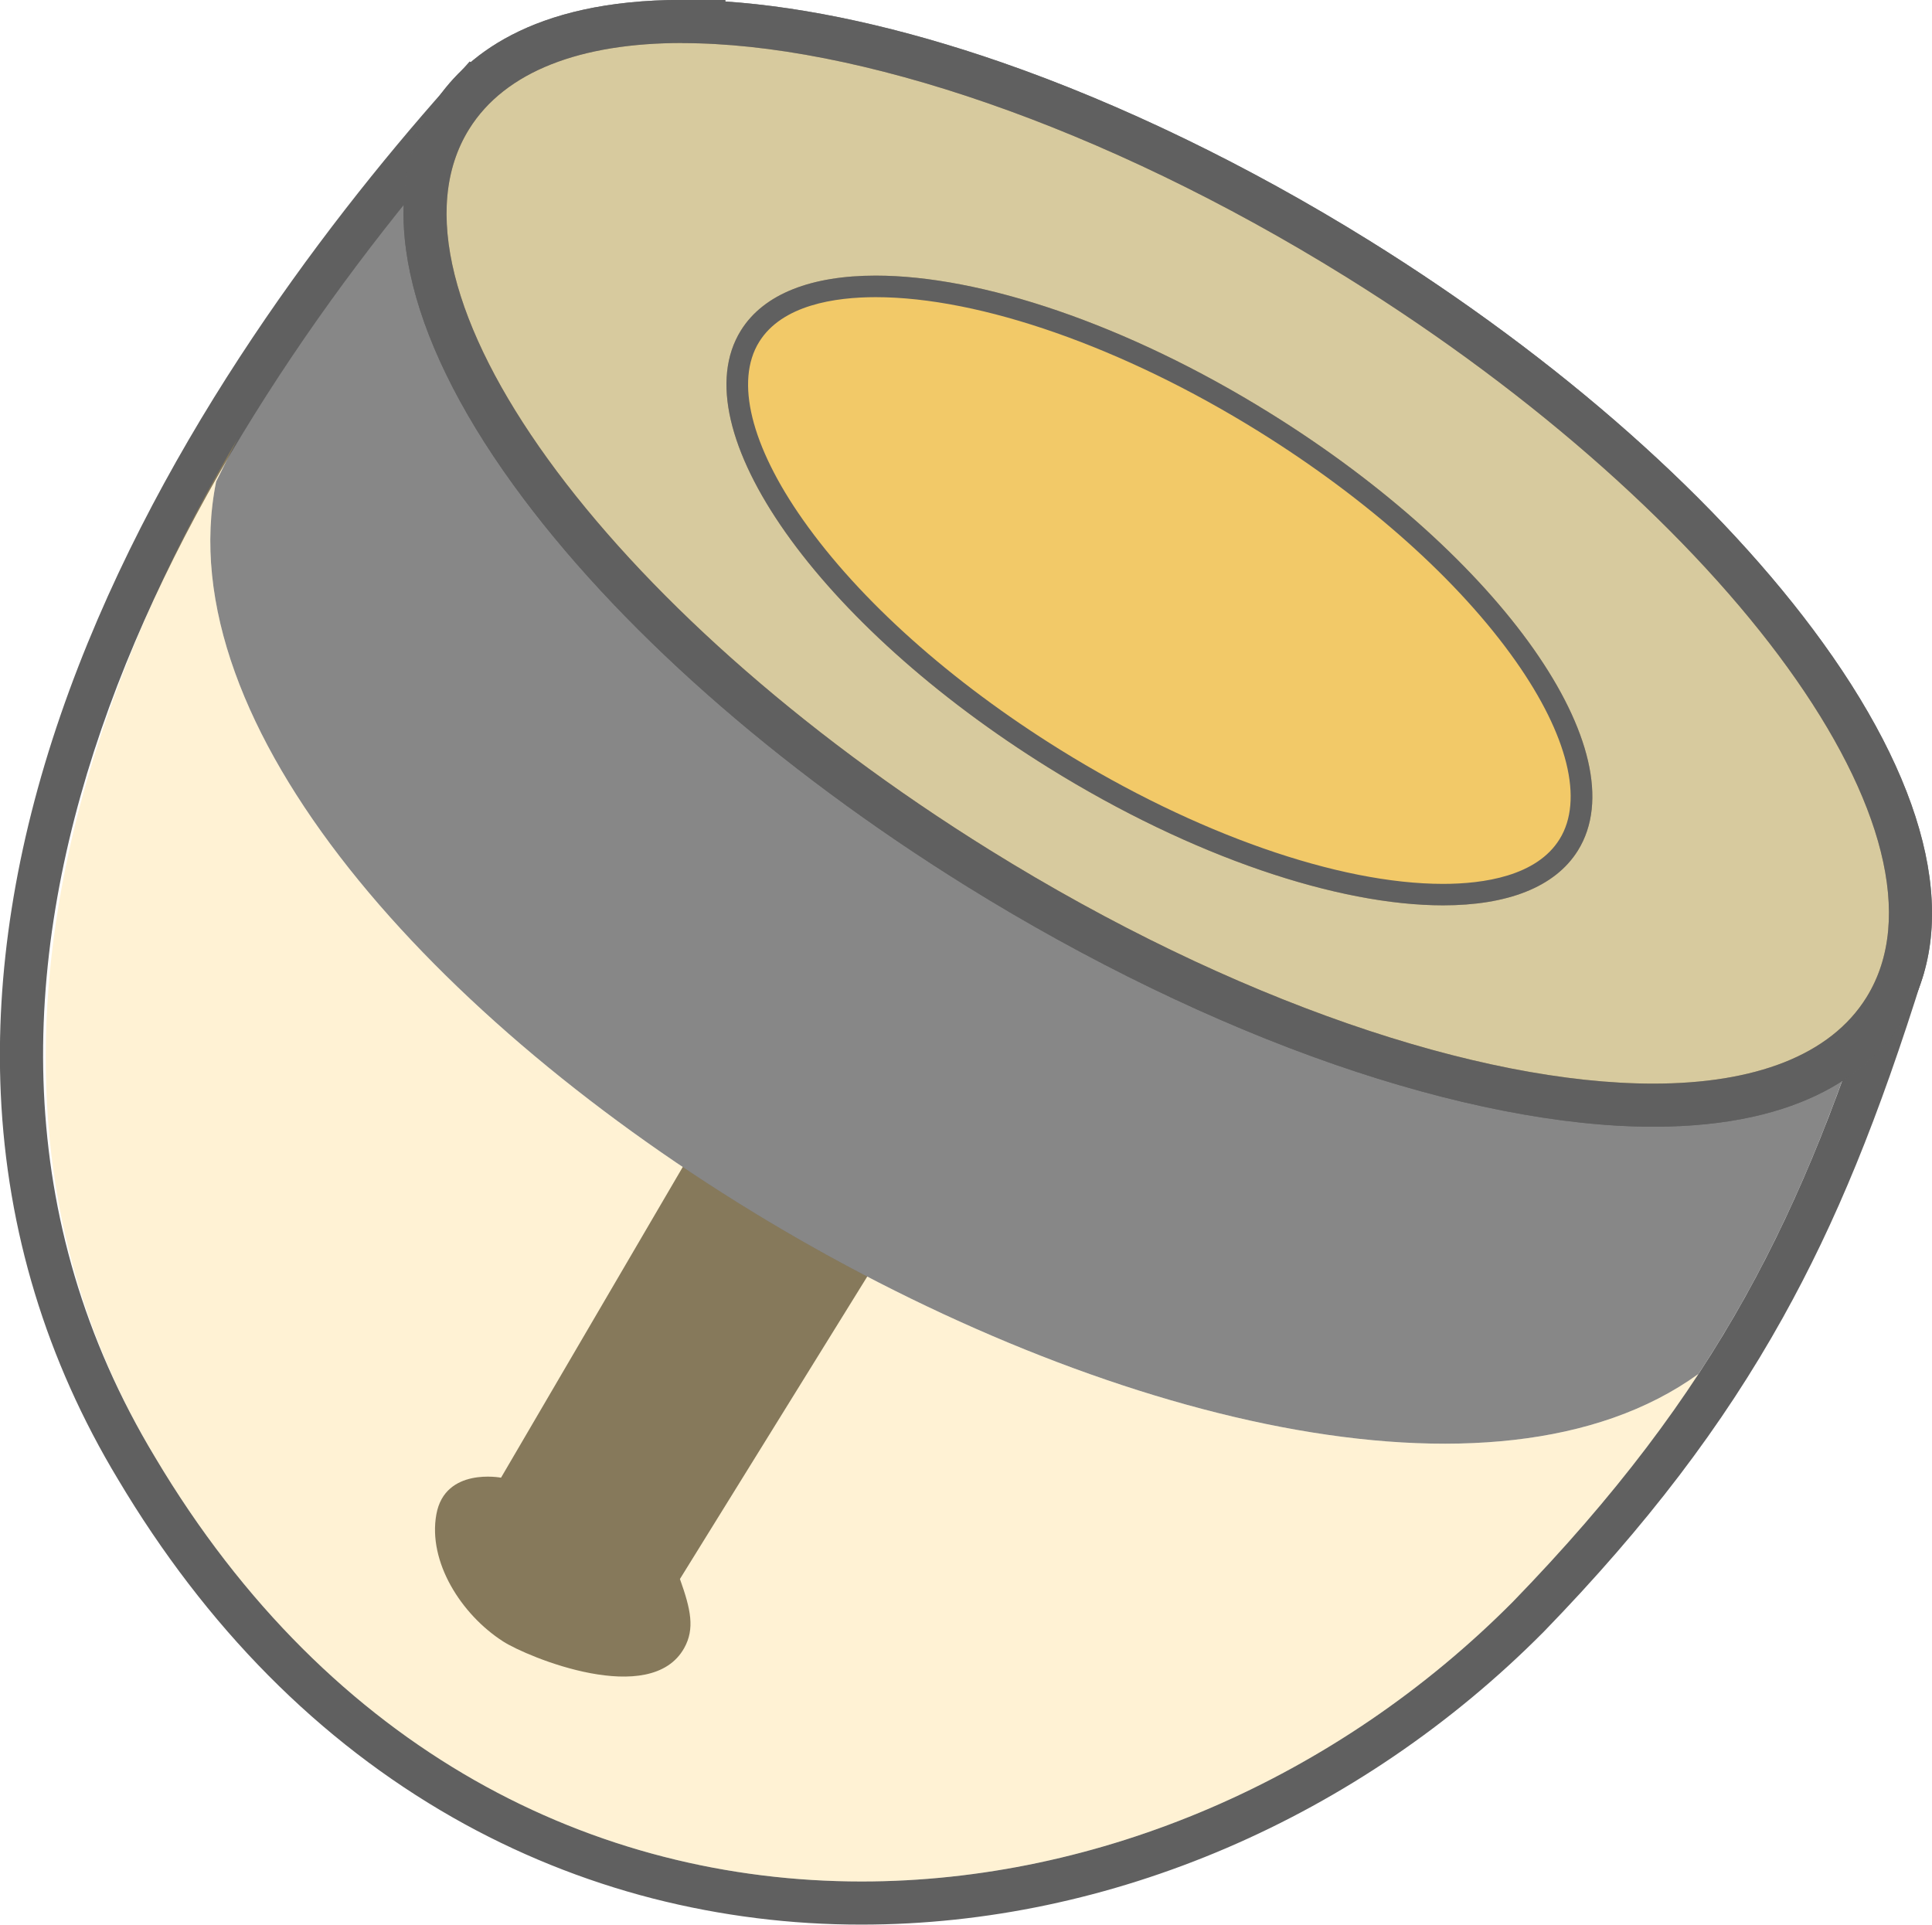
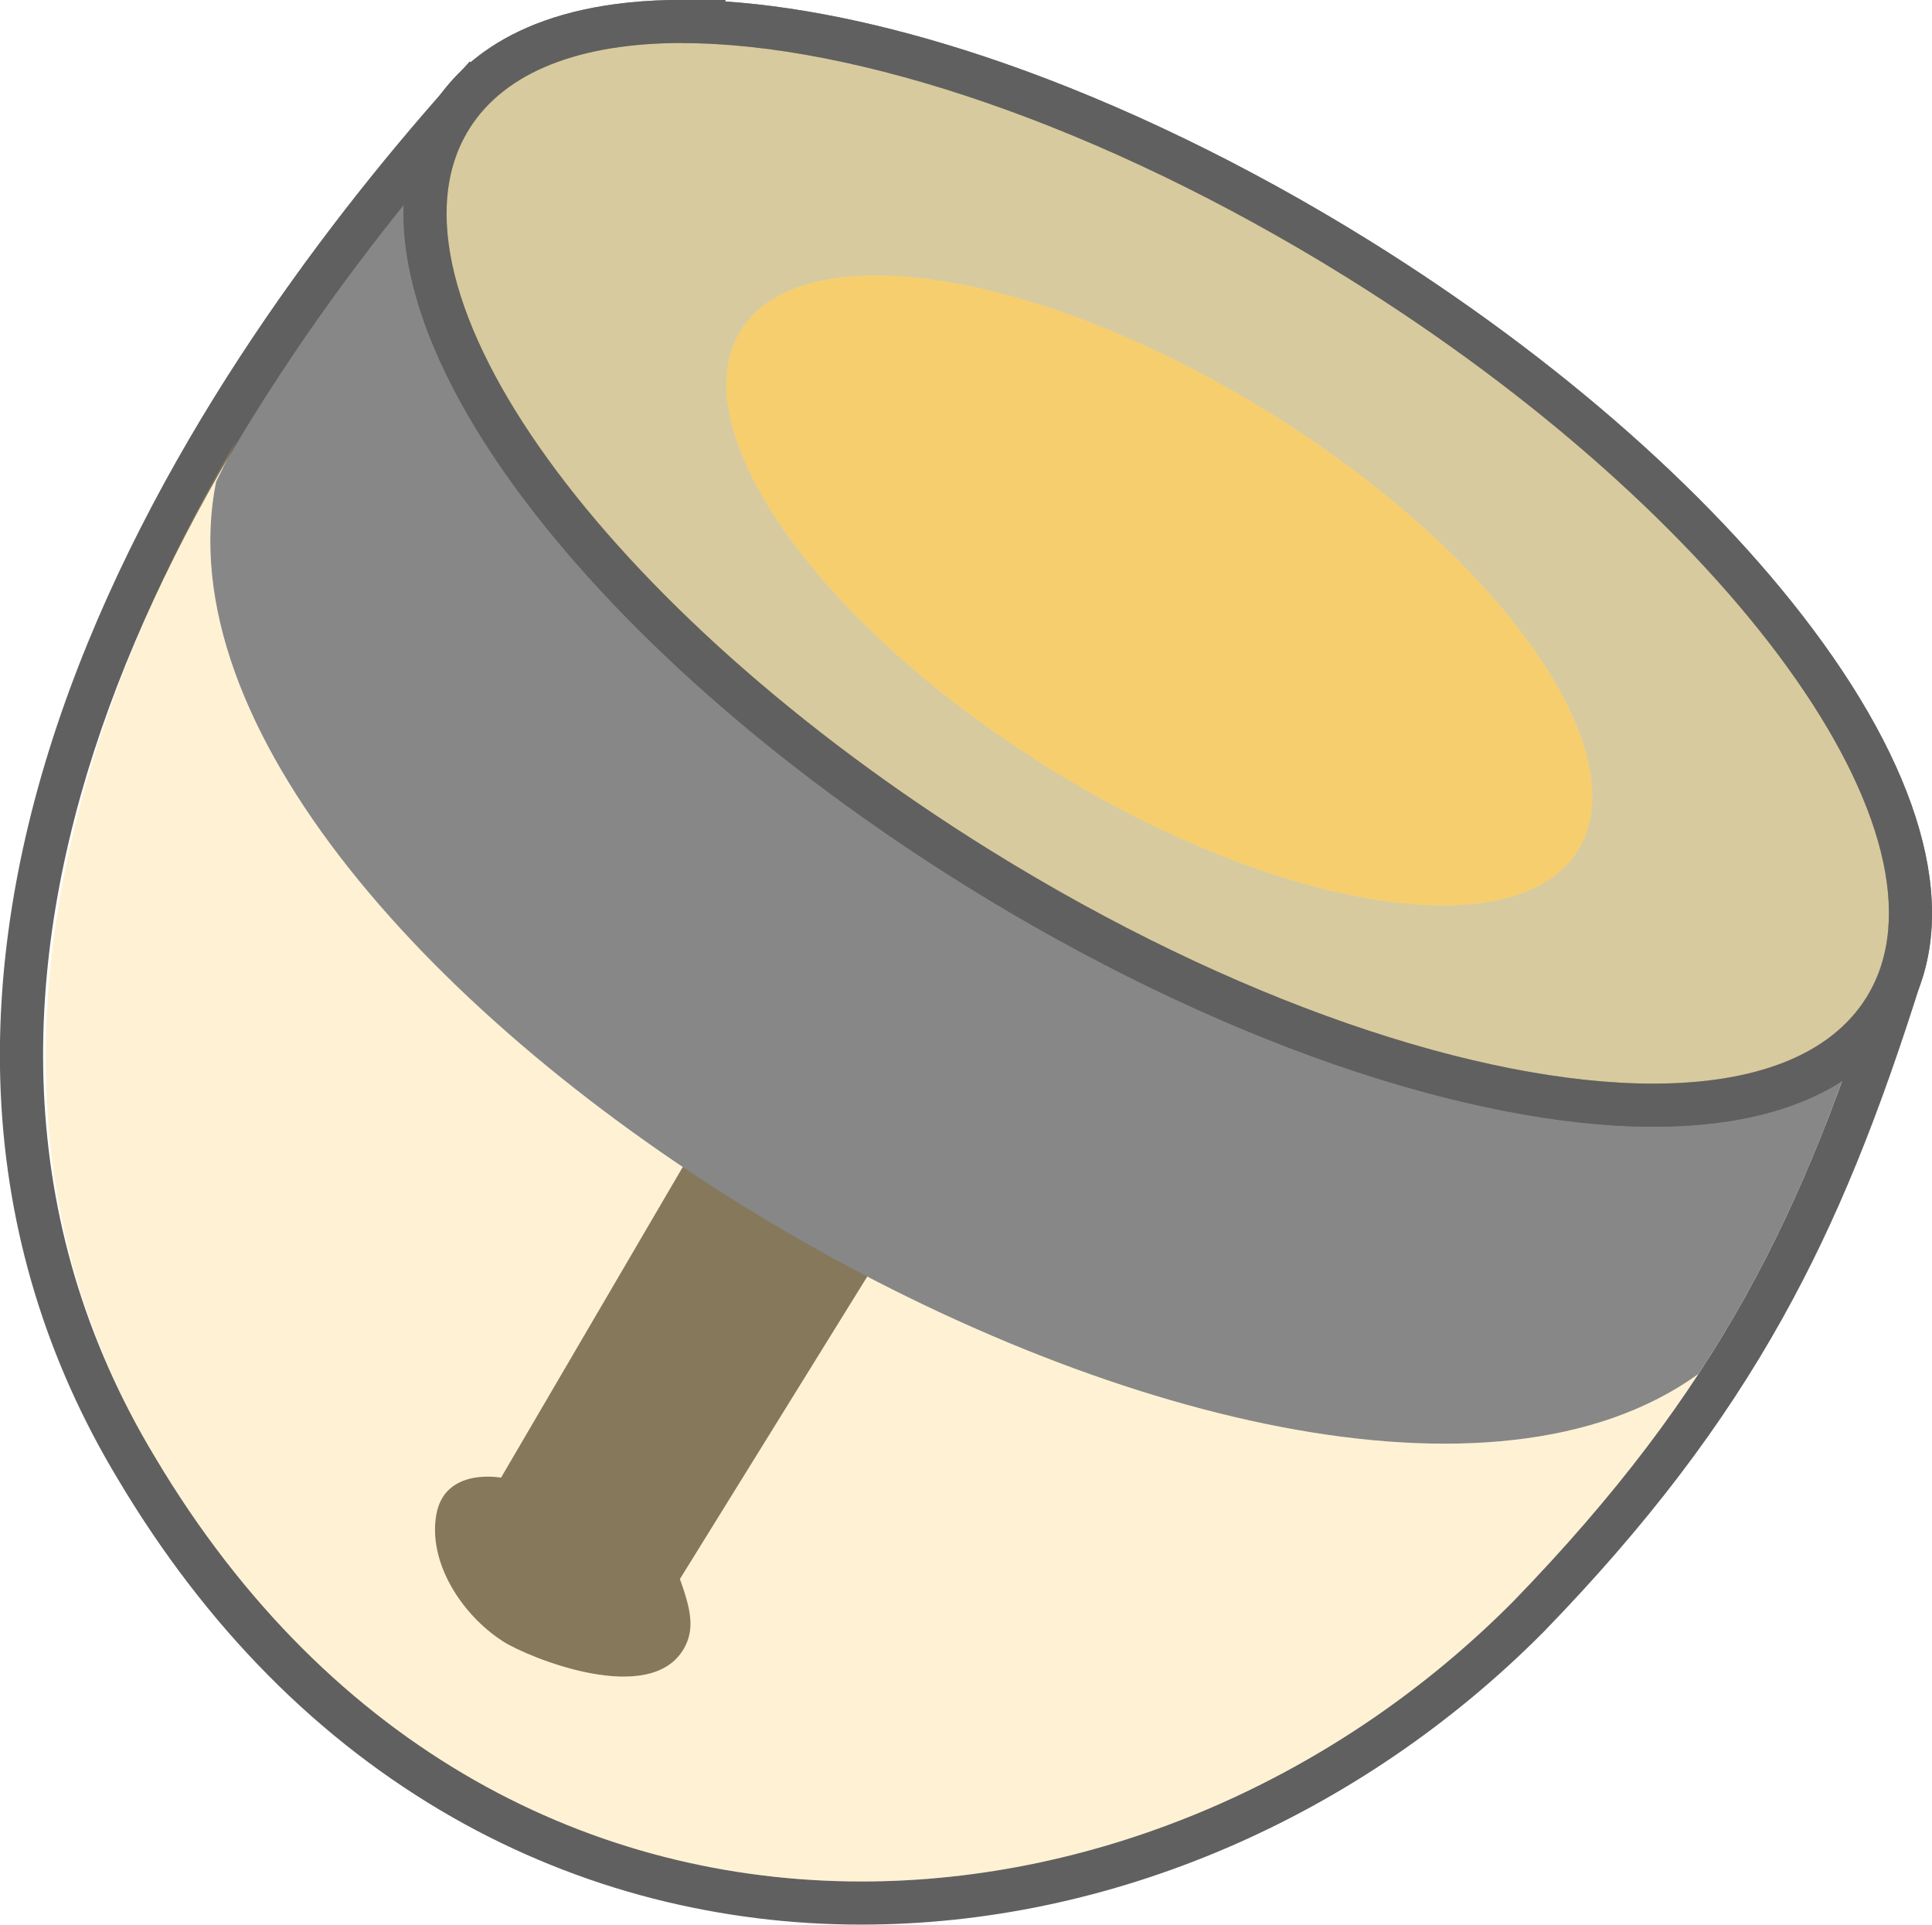
<svg xmlns="http://www.w3.org/2000/svg" viewBox="0 0 896.34 892.91">
  <path d="M448.5,660.5l-93,159s-26-5-30,17,11.5,46.5,31,59c11.29,7.24,68.48,30.93,84,3,5-9,3-18-2-32l96-155Z" transform="translate(-123.05 -133.92)" fill="#606060" />
  <path d="M911,771.4c38.3-58.38,62.38-117.91,85.46-191.89,2.51-8.51-639-403.94-639-403.94a865.13,865.13,0,0,0-124.37,162.2l-9.76,19.55C177.61,584,722.3,907.5,911,771.4Z" transform="translate(-123.05 -133.92)" fill="#878787" />
  <path d="M345,188S999,571,996.49,579.51C959.7,697.44,920.38,778.64,825,877c-81.79,82.35-192.2,129.84-302.24,129.84C399.42,1006.83,276.54,947.15,195,810,61.54,588.72,212,338,345,188m-4.07-25.56L330,174.73c-58.68,66.17-137.33,170.37-178.87,291-20.92,60.77-30.25,119.88-27.72,175.7,2.88,63.57,21.18,123.73,54.38,178.81,40.85,68.67,93.15,121.48,155.48,157a377,377,0,0,0,92.7,37.51,389.1,389.1,0,0,0,96.75,12.1c115.41,0,230.75-49.48,316.43-135.75l.08-.08.09-.09c47.69-49.18,82.91-95.45,110.83-145.59,24.75-44.46,44.31-92.27,65.4-159.86l0-.15,0-.15c1.43-4.84,2.28-14.26-8-22.86-1.62-1.36-3.71-2.93-6.58-4.95-4.84-3.4-11.74-8-21.1-14-16.85-10.77-41.7-26.16-73.85-45.73-54-32.86-129.45-78.05-224.26-134.3C520.52,267.63,356.74,171.7,355.11,170.74l-14.18-8.3Z" transform="translate(-123.05 -133.92)" fill="#606060" />
  <path d="M890.09,646.62c-85.32,0-202.38-41.09-313.15-109.91-87.66-54.46-161.48-119.81-207.85-184-48.15-66.65-61.26-124.94-36.92-164.13,18.16-29.22,55.29-44.67,107.38-44.67,85.32,0,202.38,41.09,313.15,109.9,87.66,54.47,161.48,119.81,207.84,184,48.16,66.66,61.27,125,36.93,164.13C979.31,631.17,942.18,646.62,890.09,646.62Z" transform="translate(-123.05 -133.92)" fill="#bdccd4" />
  <path d="M439.55,153.92c80.37,0,194.73,38.11,307.87,108.4,179,111.23,287.17,260.92,241.55,334.35-16.79,27-52.07,40-98.88,40-80.37,0-194.74-38.11-307.87-108.4C403.19,417,295.05,267.3,340.67,193.87c16.79-27,52.07-40,98.88-40m20-20h-20c-70.41,0-101.87,26.86-115.87,49.4C297.05,226.18,310.3,288.42,361,358.58c47.11,65.21,121.93,131.49,210.67,186.63,55.81,34.67,114.67,63.19,170.22,82.46,54.58,18.94,105.83,29,148.21,29,70.4,0,101.87-26.87,115.87-49.4,26.63-42.86,13.38-105.1-37.31-175.26C921.54,366.75,846.72,300.47,758,245.33c-55.81-34.67-114.67-63.19-170.22-82.46-46.25-16.05-90.11-25.69-128.21-28.26v-.69Z" transform="translate(-123.05 -133.92)" fill="#606060" />
-   <path d="M792.54,549c-49.37,0-116.72-23.53-180.16-62.94C561.08,454.18,518.16,415.8,491.54,378c-25.4-36.08-32.88-68.18-20.51-88.09,11.87-19.1,38.27-23.11,58.32-23.11,49.37,0,116.71,23.53,180.15,62.95,51.31,31.87,94.23,70.25,120.85,108.07,25.4,36.07,32.87,68.17,20.51,88.08C839,545,812.59,549,792.54,549Z" transform="translate(-123.05 -133.92)" fill="#bdccd4" />
-   <path d="M529.36,271.79c48.47,0,114.82,23.25,177.5,62.19,50.75,31.53,93.16,69.43,119.4,106.7,24.19,34.36,31.61,64.45,20.35,82.57C836,540.4,811.32,544,792.54,544,744.06,544,677.7,520.75,615,481.81c-50.75-31.53-93.15-69.42-119.4-106.7-24.18-34.35-31.6-64.45-20.34-82.57,10.65-17.15,35.28-20.75,54.08-20.75h0m0-10c-29.49,0-51.87,8.26-62.57,25.47-28.27,45.52,35.73,136.42,143,203,66.67,41.42,134.34,63.7,182.8,63.7,29.48,0,51.87-8.25,62.56-25.47,28.28-45.51-35.73-136.42-143-203-66.66-41.42-134.33-63.7-182.79-63.7Z" transform="translate(-123.05 -133.92)" fill="#606060" />
+   <ellipse cx="660.94" cy="407.9" rx="97.02" ry="228.58" transform="translate(-157.38 620.12) rotate(-58.15)" fill="#d6e7f0" />
  <g opacity="0.8">
    <path d="M911,771.4C722.3,907.5,177.61,584,223.35,357.32l9.76-19.55C149.26,479.46,102.51,656.64,195,810c154.3,259.52,456.54,241.65,630,67,39.18-40.41,68.9-77.92,92.87-116.27C915.64,764.28,913.37,767.85,911,771.4Z" transform="translate(-123.05 -133.92)" fill="#ffc84d" opacity="0.3" />
    <path d="M890.09,646.62c-85.32,0-202.38-41.09-313.15-109.91-87.66-54.46-161.48-119.81-207.85-184-48.15-66.65-61.26-124.94-36.92-164.13,18.16-29.22,55.29-44.67,107.38-44.67,85.32,0,202.38,41.09,313.15,109.9,87.66,54.47,161.48,119.81,207.84,184,48.16,66.66,61.27,125,36.93,164.13C979.31,631.17,942.18,646.62,890.09,646.62Z" transform="translate(-123.05 -133.92)" fill="#ffc84d" opacity="0.5" />
    <path d="M439.55,153.92c80.37,0,194.73,38.11,307.87,108.4,179,111.23,287.17,260.92,241.55,334.35-16.79,27-52.07,40-98.88,40-80.37,0-194.74-38.11-307.87-108.4C403.19,417,295.05,267.3,340.67,193.87c16.79-27,52.07-40,98.88-40m20-20h-20c-70.41,0-101.87,26.86-115.87,49.4C297.05,226.18,310.3,288.42,361,358.58c47.11,65.21,121.93,131.49,210.67,186.63,55.81,34.67,114.67,63.19,170.22,82.46,54.58,18.94,105.83,29,148.21,29,70.4,0,101.87-26.87,115.87-49.4,26.63-42.86,13.38-105.1-37.31-175.26C921.54,366.75,846.72,300.47,758,245.33c-55.81-34.67-114.67-63.19-170.22-82.46-46.25-16.05-90.11-25.69-128.21-28.26v-.69Z" transform="translate(-123.05 -133.92)" fill="#606060" />
-     <path d="M792.54,549c-49.37,0-116.72-23.53-180.16-62.94C561.08,454.18,518.16,415.8,491.54,378c-25.4-36.08-32.88-68.18-20.51-88.09,11.87-19.1,38.27-23.11,58.32-23.11,49.37,0,116.71,23.53,180.15,62.95,51.31,31.87,94.23,70.25,120.85,108.07,25.4,36.07,32.87,68.17,20.51,88.08C839,545,812.59,549,792.54,549Z" transform="translate(-123.05 -133.92)" fill="#ffc84d" />
-     <path d="M529.36,271.79c48.47,0,114.82,23.25,177.5,62.19,50.75,31.53,93.16,69.43,119.4,106.7,24.19,34.36,31.61,64.45,20.35,82.57C836,540.4,811.32,544,792.54,544,744.06,544,677.7,520.75,615,481.81c-50.75-31.53-93.15-69.42-119.4-106.7-24.18-34.35-31.6-64.45-20.34-82.57,10.65-17.15,35.28-20.75,54.08-20.75h0m0-10c-29.49,0-51.87,8.26-62.57,25.47-28.27,45.52,35.73,136.42,143,203,66.67,41.42,134.34,63.7,182.8,63.7,29.48,0,51.87-8.25,62.56-25.47,28.28-45.51-35.73-136.42-143-203-66.66-41.42-134.33-63.7-182.79-63.7Z" transform="translate(-123.05 -133.92)" fill="#606060" />
+     <ellipse cx="660.94" cy="407.9" rx="97.02" ry="228.58" transform="translate(-157.38 620.12) rotate(-58.15)" fill="#ffc84d" />
  </g>
</svg>
